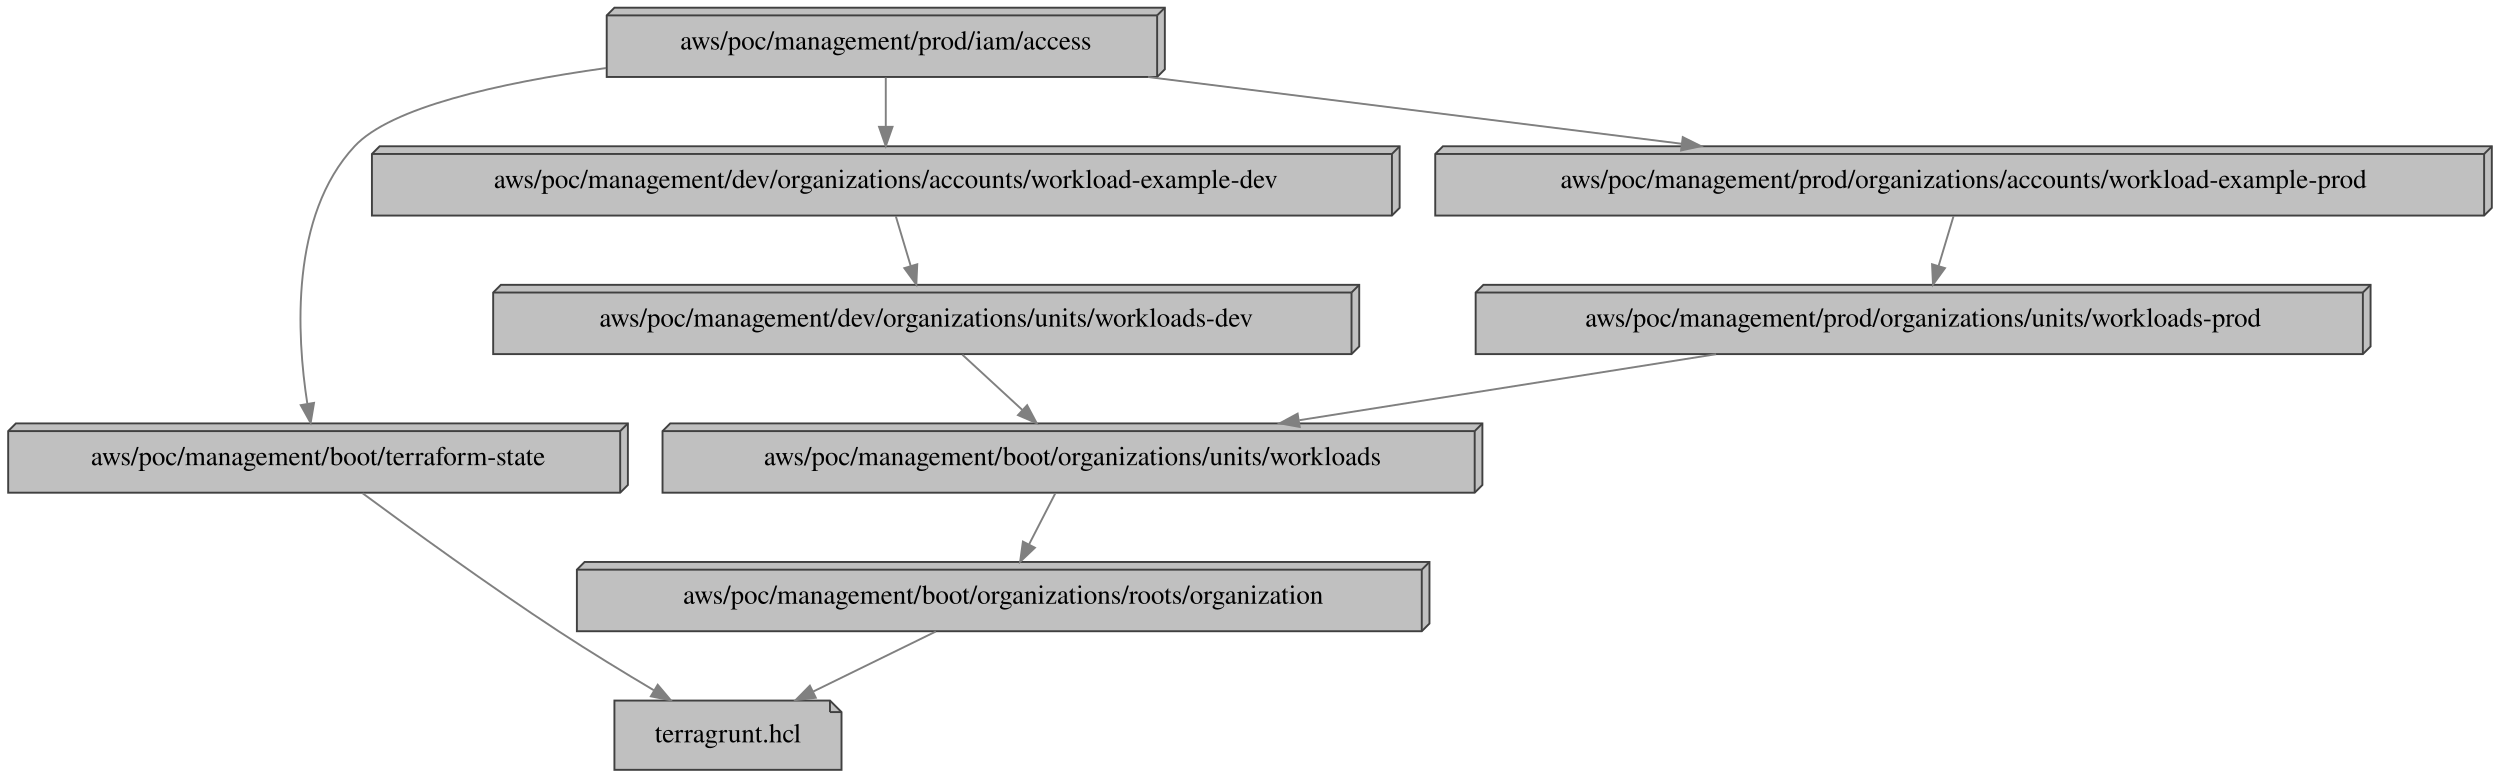
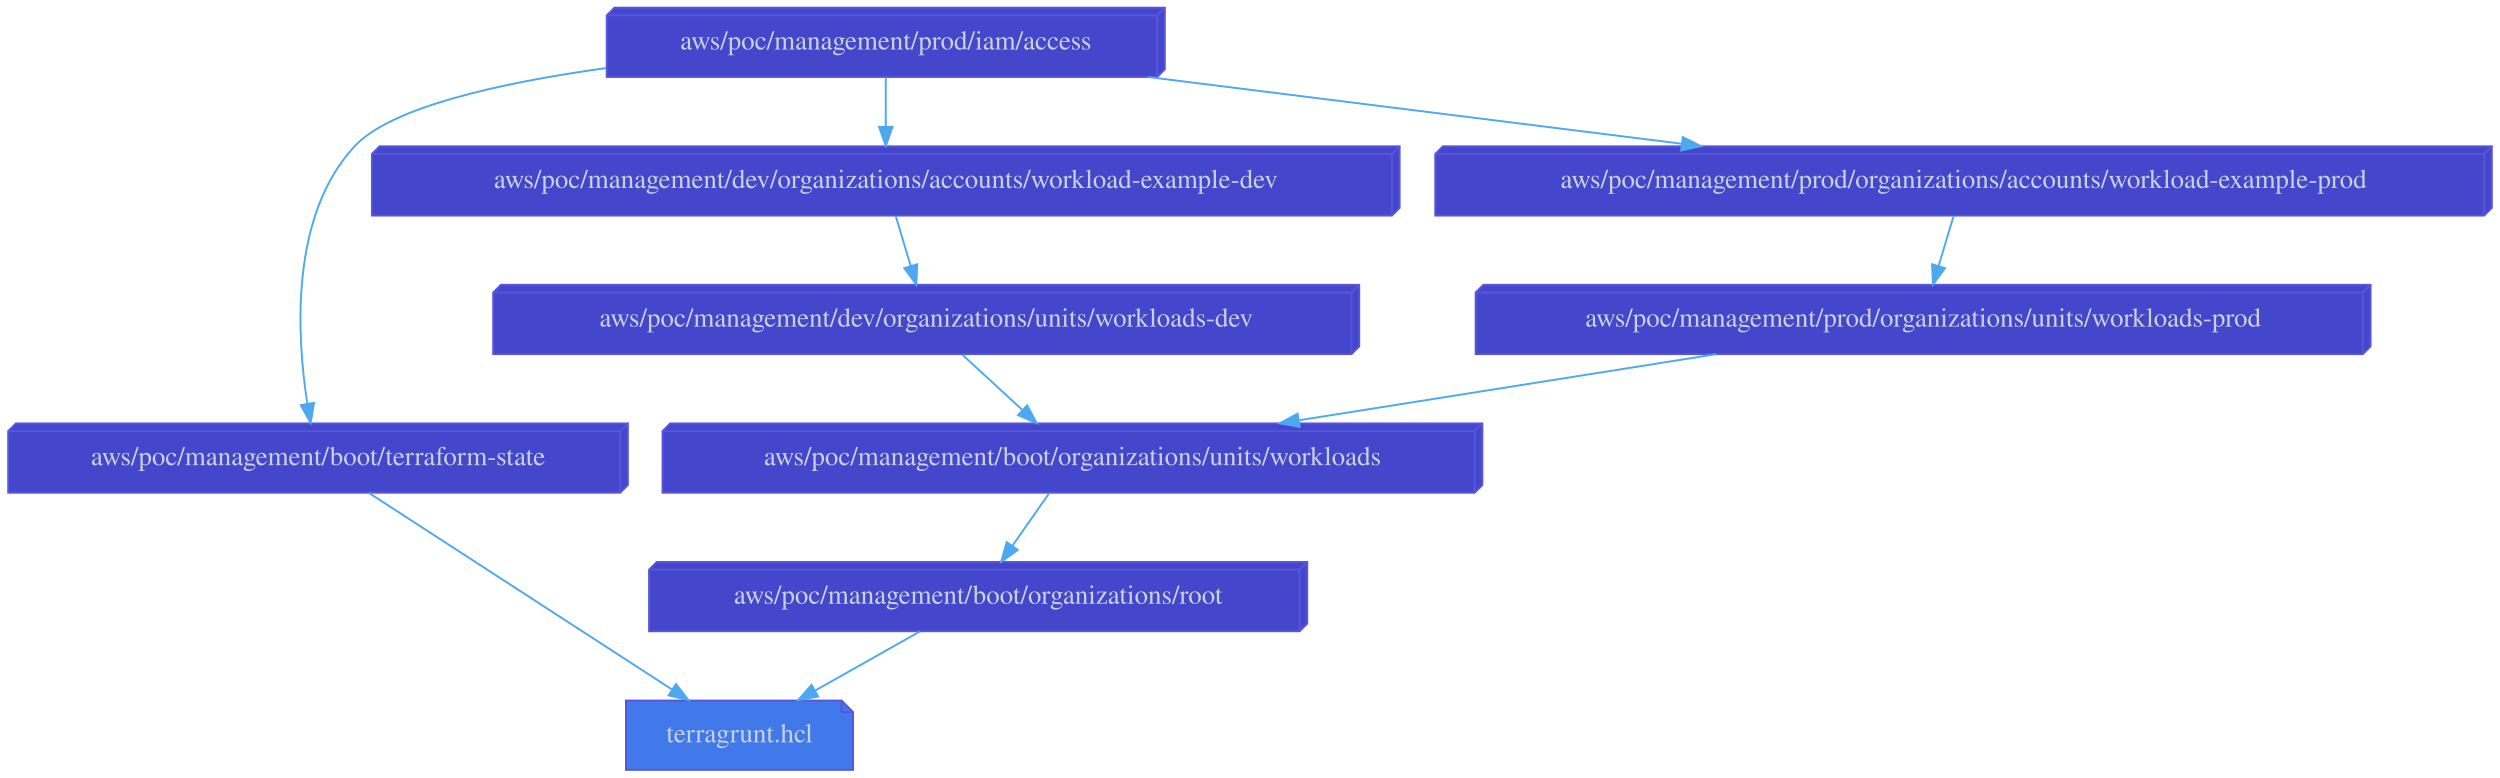
<svg xmlns="http://www.w3.org/2000/svg" width="1299pt" height="404pt" viewBox="0.00 0.00 1298.50 404.00">
  <g id="graph0" class="graph" transform="scale(1 1) rotate(0) translate(4 400)">
    <polygon fill="transparent" stroke="transparent" points="-4,4 -4,-400 1294.5,-400 1294.5,4 -4,4" />
    <g id="node1" class="node">
-       <polygon fill="#c0c0c0" stroke="#404040" points="427,-36 315,-36 315,0 433,0 433,-30 427,-36" />
-       <polyline fill="none" stroke="#404040" points="427,-36 427,-30 " />
-       <polyline fill="none" stroke="#404040" points="433,-30 427,-30 " />
-       <text text-anchor="middle" x="374" y="-14.3" font-family="Times,serif" font-size="14.00">terragrunt.hcl</text>
+       <polygon fill="#4179ea" stroke="#5754dd" points="433,-36 321,-36 321,0 439,0 439,-30 433,-36" />
+       <polyline fill="none" stroke="#5754dd" points="433,-36 433,-30 " />
+       <polyline fill="none" stroke="#5754dd" points="439,-30 433,-30 " />
+       <text text-anchor="middle" x="380" y="-14.3" font-family="Times,serif" font-size="14.00" fill="#c9d1d8">terragrunt.hcl</text>
    </g>
    <g id="node2" class="node">
-       <polygon fill="#c0c0c0" stroke="#404040" points="738.5,-108 299.5,-108 295.5,-104 295.5,-72 734.5,-72 738.5,-76 738.5,-108" />
-       <polyline fill="none" stroke="#404040" points="734.5,-104 295.5,-104 " />
-       <polyline fill="none" stroke="#404040" points="734.5,-104 734.5,-72 " />
-       <polyline fill="none" stroke="#404040" points="734.5,-104 738.5,-108 " />
-       <text text-anchor="middle" x="517" y="-86.3" font-family="Times,serif" font-size="14.00">aws/poc/management/boot/organizations/roots/organization</text>
+       <polygon fill="#4447cc" stroke="#5754dd" points="675,-108 337,-108 333,-104 333,-72 671,-72 675,-76 675,-108" />
+       <polyline fill="none" stroke="#5754dd" points="671,-104 333,-104 " />
+       <polyline fill="none" stroke="#5754dd" points="671,-104 671,-72 " />
+       <polyline fill="none" stroke="#5754dd" points="671,-104 675,-108 " />
+       <text text-anchor="middle" x="504" y="-86.3" font-family="Times,serif" font-size="14.00" fill="#c9d1d8">aws/poc/management/boot/organizations/root</text>
    </g>
    <g id="edge1" class="edge">
-       <path fill="none" stroke="#808080" d="M482.02,-71.88C462.8,-62.47 438.77,-50.71 418.26,-40.67" />
-       <polygon fill="#808080" stroke="#808080" points="419.64,-37.44 409.12,-36.19 416.56,-43.73 419.64,-37.44" />
+       <path fill="none" stroke="#4ba8f1" d="M473.67,-71.88C457.3,-62.64 436.92,-51.13 419.35,-41.21" />
+       <polygon fill="#4ba8f1" stroke="#4ba8f1" points="420.88,-38.06 410.45,-36.19 417.44,-44.15 420.88,-38.06" />
    </g>
    <g id="node3" class="node">
-       <polygon fill="#c0c0c0" stroke="#404040" points="766,-180 344,-180 340,-176 340,-144 762,-144 766,-148 766,-180" />
-       <polyline fill="none" stroke="#404040" points="762,-176 340,-176 " />
-       <polyline fill="none" stroke="#404040" points="762,-176 762,-144 " />
-       <polyline fill="none" stroke="#404040" points="762,-176 766,-180 " />
-       <text text-anchor="middle" x="553" y="-158.3" font-family="Times,serif" font-size="14.00">aws/poc/management/boot/organizations/units/workloads</text>
+       <polygon fill="#4447cc" stroke="#5754dd" points="766,-180 344,-180 340,-176 340,-144 762,-144 766,-148 766,-180" />
+       <polyline fill="none" stroke="#5754dd" points="762,-176 340,-176 " />
+       <polyline fill="none" stroke="#5754dd" points="762,-176 762,-144 " />
+       <polyline fill="none" stroke="#5754dd" points="762,-176 766,-180 " />
+       <text text-anchor="middle" x="553" y="-158.3" font-family="Times,serif" font-size="14.00" fill="#c9d1d8">aws/poc/management/boot/organizations/units/workloads</text>
    </g>
    <g id="edge2" class="edge">
-       <path fill="none" stroke="#808080" d="M544.1,-143.7C540,-135.73 535.05,-126.1 530.51,-117.26" />
-       <polygon fill="#808080" stroke="#808080" points="533.48,-115.4 525.8,-108.1 527.26,-118.6 533.48,-115.4" />
+       <path fill="none" stroke="#4ba8f1" d="M540.89,-143.7C535.13,-135.47 528.14,-125.48 521.79,-116.42" />
+       <polygon fill="#4ba8f1" stroke="#4ba8f1" points="524.58,-114.29 515.97,-108.1 518.84,-118.3 524.58,-114.29" />
    </g>
    <g id="node4" class="node">
-       <polygon fill="#c0c0c0" stroke="#404040" points="322,-180 4,-180 0,-176 0,-144 318,-144 322,-148 322,-180" />
-       <polyline fill="none" stroke="#404040" points="318,-176 0,-176 " />
-       <polyline fill="none" stroke="#404040" points="318,-176 318,-144 " />
-       <polyline fill="none" stroke="#404040" points="318,-176 322,-180 " />
-       <text text-anchor="middle" x="161" y="-158.3" font-family="Times,serif" font-size="14.00">aws/poc/management/boot/terraform-state</text>
+       <polygon fill="#4447cc" stroke="#5754dd" points="322,-180 4,-180 0,-176 0,-144 318,-144 322,-148 322,-180" />
+       <polyline fill="none" stroke="#5754dd" points="318,-176 0,-176 " />
+       <polyline fill="none" stroke="#5754dd" points="318,-176 318,-144 " />
+       <polyline fill="none" stroke="#5754dd" points="318,-176 322,-180 " />
+       <text text-anchor="middle" x="161" y="-158.3" font-family="Times,serif" font-size="14.00" fill="#c9d1d8">aws/poc/management/boot/terraform-state</text>
    </g>
    <g id="edge3" class="edge">
-       <path fill="none" stroke="#808080" d="M184.13,-143.72C208.94,-125.38 249.69,-95.81 286,-72 301.96,-61.54 319.95,-50.56 335.49,-41.33" />
-       <polygon fill="#808080" stroke="#808080" points="337.49,-44.21 344.32,-36.11 333.93,-38.18 337.49,-44.21" />
+       <path fill="none" stroke="#4ba8f1" d="M187.42,-143.87C226.8,-118.34 300.95,-70.25 344.87,-41.78" />
+       <polygon fill="#4ba8f1" stroke="#4ba8f1" points="347,-44.57 353.49,-36.19 343.2,-38.69 347,-44.57" />
    </g>
    <g id="node5" class="node">
-       <polygon fill="#c0c0c0" stroke="#404040" points="723,-324 193,-324 189,-320 189,-288 719,-288 723,-292 723,-324" />
-       <polyline fill="none" stroke="#404040" points="719,-320 189,-320 " />
-       <polyline fill="none" stroke="#404040" points="719,-320 719,-288 " />
-       <polyline fill="none" stroke="#404040" points="719,-320 723,-324 " />
-       <text text-anchor="middle" x="456" y="-302.3" font-family="Times,serif" font-size="14.00">aws/poc/management/dev/organizations/accounts/workload-example-dev</text>
+       <polygon fill="#4447cc" stroke="#5754dd" points="723,-324 193,-324 189,-320 189,-288 719,-288 723,-292 723,-324" />
+       <polyline fill="none" stroke="#5754dd" points="719,-320 189,-320 " />
+       <polyline fill="none" stroke="#5754dd" points="719,-320 719,-288 " />
+       <polyline fill="none" stroke="#5754dd" points="719,-320 723,-324 " />
+       <text text-anchor="middle" x="456" y="-302.3" font-family="Times,serif" font-size="14.00" fill="#c9d1d8">aws/poc/management/dev/organizations/accounts/workload-example-dev</text>
    </g>
    <g id="node6" class="node">
-       <polygon fill="#c0c0c0" stroke="#404040" points="702,-252 256,-252 252,-248 252,-216 698,-216 702,-220 702,-252" />
-       <polyline fill="none" stroke="#404040" points="698,-248 252,-248 " />
-       <polyline fill="none" stroke="#404040" points="698,-248 698,-216 " />
-       <polyline fill="none" stroke="#404040" points="698,-248 702,-252 " />
-       <text text-anchor="middle" x="477" y="-230.3" font-family="Times,serif" font-size="14.00">aws/poc/management/dev/organizations/units/workloads-dev</text>
+       <polygon fill="#4447cc" stroke="#5754dd" points="702,-252 256,-252 252,-248 252,-216 698,-216 702,-220 702,-252" />
+       <polyline fill="none" stroke="#5754dd" points="698,-248 252,-248 " />
+       <polyline fill="none" stroke="#5754dd" points="698,-248 698,-216 " />
+       <polyline fill="none" stroke="#5754dd" points="698,-248 702,-252 " />
+       <text text-anchor="middle" x="477" y="-230.3" font-family="Times,serif" font-size="14.00" fill="#c9d1d8">aws/poc/management/dev/organizations/units/workloads-dev</text>
    </g>
    <g id="edge4" class="edge">
-       <path fill="none" stroke="#808080" d="M461.19,-287.7C463.53,-279.9 466.35,-270.51 468.95,-261.83" />
-       <polygon fill="#808080" stroke="#808080" points="472.35,-262.69 471.87,-252.1 465.64,-260.68 472.35,-262.69" />
+       <path fill="none" stroke="#4ba8f1" d="M461.19,-287.7C463.53,-279.9 466.35,-270.51 468.95,-261.83" />
+       <polygon fill="#4ba8f1" stroke="#4ba8f1" points="472.35,-262.69 471.87,-252.1 465.64,-260.68 472.35,-262.69" />
    </g>
    <g id="edge5" class="edge">
-       <path fill="none" stroke="#808080" d="M495.79,-215.7C505.17,-207.05 516.68,-196.45 526.91,-187.03" />
-       <polygon fill="#808080" stroke="#808080" points="529.45,-189.45 534.43,-180.1 524.7,-184.3 529.45,-189.45" />
+       <path fill="none" stroke="#4ba8f1" d="M495.79,-215.7C505.17,-207.05 516.68,-196.45 526.91,-187.03" />
+       <polygon fill="#4ba8f1" stroke="#4ba8f1" points="529.45,-189.45 534.43,-180.1 524.7,-184.3 529.45,-189.45" />
    </g>
    <g id="node7" class="node">
-       <polygon fill="#c0c0c0" stroke="#404040" points="601,-396 315,-396 311,-392 311,-360 597,-360 601,-364 601,-396" />
-       <polyline fill="none" stroke="#404040" points="597,-392 311,-392 " />
-       <polyline fill="none" stroke="#404040" points="597,-392 597,-360 " />
-       <polyline fill="none" stroke="#404040" points="597,-392 601,-396 " />
-       <text text-anchor="middle" x="456" y="-374.3" font-family="Times,serif" font-size="14.00">aws/poc/management/prod/iam/access</text>
+       <polygon fill="#4447cc" stroke="#5754dd" points="601,-396 315,-396 311,-392 311,-360 597,-360 601,-364 601,-396" />
+       <polyline fill="none" stroke="#5754dd" points="597,-392 311,-392 " />
+       <polyline fill="none" stroke="#5754dd" points="597,-392 597,-360 " />
+       <polyline fill="none" stroke="#5754dd" points="597,-392 601,-396 " />
+       <text text-anchor="middle" x="456" y="-374.3" font-family="Times,serif" font-size="14.00" fill="#c9d1d8">aws/poc/management/prod/iam/access</text>
    </g>
    <g id="edge6" class="edge">
-       <path fill="none" stroke="#808080" d="M310.68,-364.65C254.26,-356.76 198.69,-344.1 180,-324 146.47,-287.96 149.89,-226.01 155.42,-190.38" />
-       <polygon fill="#808080" stroke="#808080" points="158.92,-190.67 157.16,-180.23 152.02,-189.49 158.92,-190.67" />
+       <path fill="none" stroke="#4ba8f1" d="M310.68,-364.65C254.26,-356.76 198.69,-344.1 180,-324 146.47,-287.96 149.89,-226.01 155.42,-190.38" />
+       <polygon fill="#4ba8f1" stroke="#4ba8f1" points="158.92,-190.67 157.16,-180.23 152.02,-189.49 158.92,-190.67" />
    </g>
    <g id="edge7" class="edge">
-       <path fill="none" stroke="#808080" d="M456,-359.7C456,-351.98 456,-342.71 456,-334.11" />
-       <polygon fill="#808080" stroke="#808080" points="459.5,-334.1 456,-324.1 452.5,-334.1 459.5,-334.1" />
+       <path fill="none" stroke="#4ba8f1" d="M456,-359.7C456,-351.98 456,-342.71 456,-334.11" />
+       <polygon fill="#4ba8f1" stroke="#4ba8f1" points="459.5,-334.1 456,-324.1 452.5,-334.1 459.5,-334.1" />
    </g>
    <g id="node8" class="node">
-       <polygon fill="#c0c0c0" stroke="#404040" points="1290.5,-324 745.5,-324 741.5,-320 741.5,-288 1286.5,-288 1290.5,-292 1290.5,-324" />
-       <polyline fill="none" stroke="#404040" points="1286.5,-320 741.5,-320 " />
-       <polyline fill="none" stroke="#404040" points="1286.5,-320 1286.5,-288 " />
-       <polyline fill="none" stroke="#404040" points="1286.5,-320 1290.5,-324 " />
-       <text text-anchor="middle" x="1016" y="-302.3" font-family="Times,serif" font-size="14.00">aws/poc/management/prod/organizations/accounts/workload-example-prod</text>
+       <polygon fill="#4447cc" stroke="#5754dd" points="1290.5,-324 745.5,-324 741.5,-320 741.5,-288 1286.5,-288 1290.5,-292 1290.5,-324" />
+       <polyline fill="none" stroke="#5754dd" points="1286.5,-320 741.5,-320 " />
+       <polyline fill="none" stroke="#5754dd" points="1286.5,-320 1286.5,-288 " />
+       <polyline fill="none" stroke="#5754dd" points="1286.5,-320 1290.5,-324 " />
+       <text text-anchor="middle" x="1016" y="-302.3" font-family="Times,serif" font-size="14.00" fill="#c9d1d8">aws/poc/management/prod/organizations/accounts/workload-example-prod</text>
    </g>
    <g id="edge8" class="edge">
-       <path fill="none" stroke="#808080" d="M592.28,-359.97C676.2,-349.47 783.77,-336.03 869.52,-325.31" />
-       <polygon fill="#808080" stroke="#808080" points="870.11,-328.76 879.6,-324.05 869.24,-321.82 870.11,-328.76" />
+       <path fill="none" stroke="#4ba8f1" d="M592.28,-359.97C676.2,-349.47 783.77,-336.03 869.52,-325.31" />
+       <polygon fill="#4ba8f1" stroke="#4ba8f1" points="870.11,-328.76 879.6,-324.05 869.24,-321.82 870.11,-328.76" />
    </g>
    <g id="node9" class="node">
-       <polygon fill="#c0c0c0" stroke="#404040" points="1227.5,-252 766.5,-252 762.5,-248 762.5,-216 1223.5,-216 1227.5,-220 1227.5,-252" />
-       <polyline fill="none" stroke="#404040" points="1223.5,-248 762.5,-248 " />
-       <polyline fill="none" stroke="#404040" points="1223.5,-248 1223.5,-216 " />
-       <polyline fill="none" stroke="#404040" points="1223.5,-248 1227.5,-252 " />
-       <text text-anchor="middle" x="995" y="-230.3" font-family="Times,serif" font-size="14.00">aws/poc/management/prod/organizations/units/workloads-prod</text>
+       <polygon fill="#4447cc" stroke="#5754dd" points="1227.5,-252 766.5,-252 762.5,-248 762.5,-216 1223.5,-216 1227.5,-220 1227.5,-252" />
+       <polyline fill="none" stroke="#5754dd" points="1223.5,-248 762.5,-248 " />
+       <polyline fill="none" stroke="#5754dd" points="1223.5,-248 1223.5,-216 " />
+       <polyline fill="none" stroke="#5754dd" points="1223.5,-248 1227.5,-252 " />
+       <text text-anchor="middle" x="995" y="-230.3" font-family="Times,serif" font-size="14.00" fill="#c9d1d8">aws/poc/management/prod/organizations/units/workloads-prod</text>
    </g>
    <g id="edge9" class="edge">
-       <path fill="none" stroke="#808080" d="M1010.81,-287.7C1008.47,-279.9 1005.65,-270.51 1003.05,-261.83" />
-       <polygon fill="#808080" stroke="#808080" points="1006.36,-260.68 1000.13,-252.1 999.65,-262.69 1006.36,-260.68" />
+       <path fill="none" stroke="#4ba8f1" d="M1010.81,-287.7C1008.47,-279.9 1005.65,-270.51 1003.05,-261.83" />
+       <polygon fill="#4ba8f1" stroke="#4ba8f1" points="1006.36,-260.68 1000.13,-252.1 999.65,-262.69 1006.36,-260.68" />
    </g>
    <g id="edge10" class="edge">
-       <path fill="none" stroke="#808080" d="M887.44,-215.97C821.94,-205.59 738.19,-192.33 670.89,-181.67" />
-       <polygon fill="#808080" stroke="#808080" points="671.08,-178.16 660.66,-180.05 669.99,-185.07 671.08,-178.16" />
+       <path fill="none" stroke="#4ba8f1" d="M887.44,-215.97C821.94,-205.59 738.19,-192.33 670.89,-181.67" />
+       <polygon fill="#4ba8f1" stroke="#4ba8f1" points="671.08,-178.16 660.66,-180.05 669.99,-185.07 671.08,-178.16" />
    </g>
  </g>
</svg>
